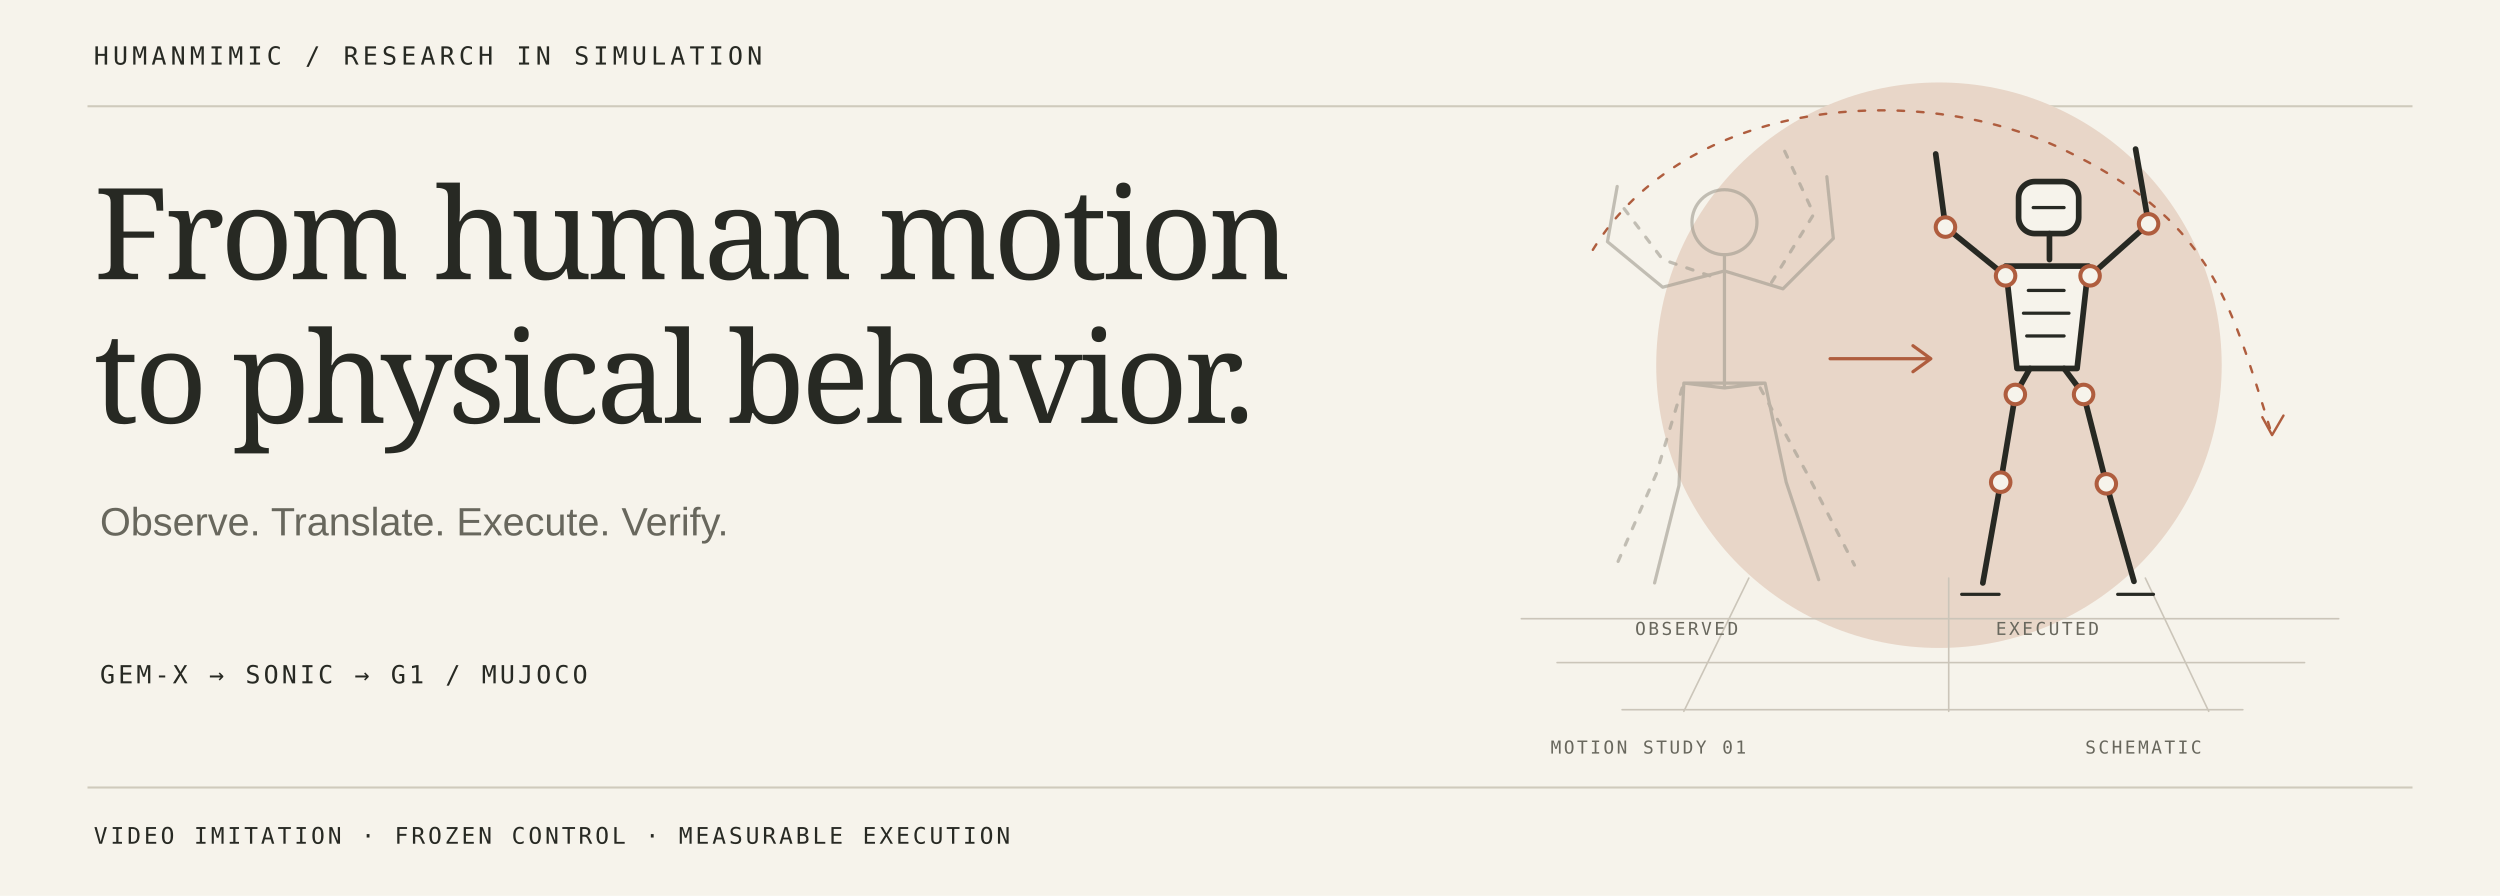
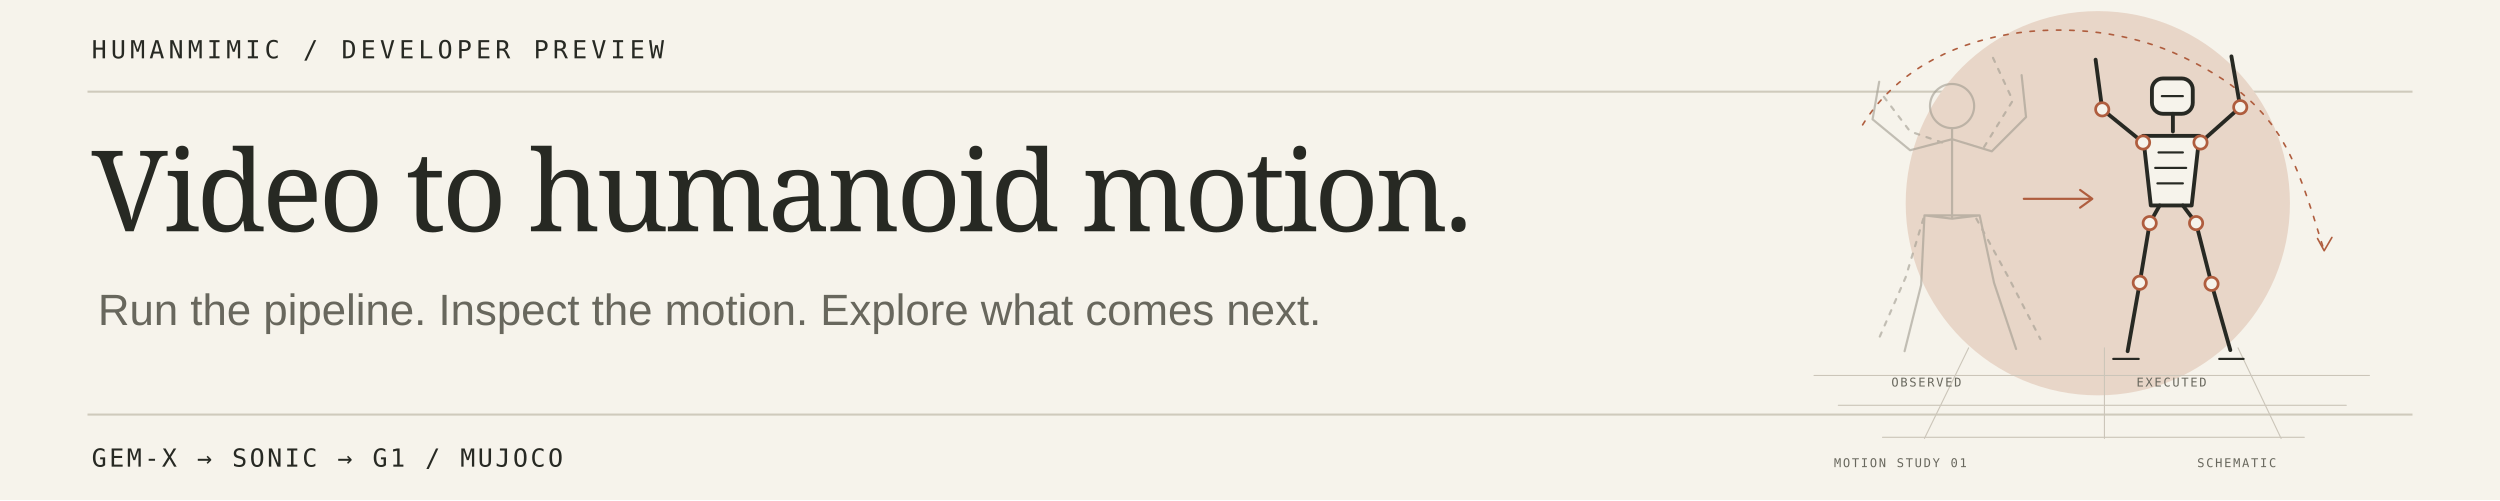
- <svg xmlns="http://www.w3.org/2000/svg" viewBox="0 0 1200 430" role="img" aria-labelledby="title desc">
-   <rect width="1200" height="430" fill="#f6f3eb" />
-   <path d="M42 51H1158M42 378H1158" stroke="#cfcabc" />
+ <svg xmlns="http://www.w3.org/2000/svg" viewBox="0 0 1200 240" role="img" aria-labelledby="title desc">
+   <rect width="1200" height="240" fill="#f6f3eb" />
+   <path d="M42 44H1158M42 199H1158" stroke="#cfcabc" />
  <g fill="#272923">
-     <text x="45" y="31" font-family="monospace" font-size="12" letter-spacing="2">HUMANMIMIC / RESEARCH IN SIMULATION</text>
-     <text x="45" y="134" font-family="Georgia,serif" font-size="61" letter-spacing="-2">From human motion</text>
-     <text x="45" y="203" font-family="Georgia,serif" font-size="61" letter-spacing="-2">to physical behavior.</text>
-     <text x="48" y="257" font-family="Arial,sans-serif" font-size="19" fill="#68675d">Observe. Translate. Execute. Verify.</text>
-     <text x="48" y="328" font-family="monospace" font-size="12" letter-spacing="1.5">GEM-X → SONIC → G1 / MUJOCO</text>
-     <text x="45" y="405" font-family="monospace" font-size="11" letter-spacing="1.4">VIDEO IMITATION · FROZEN CONTROL · MEASURABLE EXECUTION</text>
+     <text x="44" y="28" font-family="monospace" font-size="12" letter-spacing="2">HUMANMIMIC / DEVELOPER PREVIEW</text>
+     <text x="44" y="111" font-family="Georgia,serif" font-size="54" letter-spacing="-1.7">Video to humanoid motion.</text>
+     <text x="47" y="156" font-family="Arial,sans-serif" font-size="21" fill="#68675d">Run the pipeline. Inspect the motion. Explore what comes next.</text>
+     <text x="44" y="224" font-family="monospace" font-size="12" letter-spacing="1.2">GEM-X → SONIC → G1 / MUJOCO</text>
  </g>
-   <g transform="translate(685 -8) scale(.78)">
+   <g transform="translate(840 -27) scale(.53)">
    <g fill="none" stroke-linecap="round" stroke-linejoin="round">
      <circle cx="315" cy="235" r="174" fill="#e8d6c8" stroke="none" />
      <path d="M58 391H561M80 418H540M120 447H502M198 366L158 448M321 366V448M442 366L481 448" stroke="#cbc5b9" stroke-width="1" />
      <path d="M102 164C159 71 301 59 391 102S493 191 520 278" stroke="#af5d3e" stroke-width="1.5" stroke-dasharray="4 8" />
      <path d="M514 267L520 278L527 266" stroke="#af5d3e" stroke-width="1.5" />
      <g stroke="#9f9a8e" stroke-width="2" opacity=".6">
        <circle cx="183" cy="147" r="20" />
        <path d="M183 167L183 249M145 187L183 177L219 188M145 187L111 159L117 125M219 188L250 157L246 119M158 246L208 246M183 249L158 246L155 309L140 369M183 249L208 246L221 307L241 367" />
        <path d="M174 180L145 170L120 137M212 184L238 142L219 101M157 249L141 302L117 357M205 249L234 302L263 358" stroke-dasharray="4 7" />
      </g>
      <g stroke="#272923" stroke-width="3.5">
        <rect x="364" y="122" width="37" height="32" rx="10" fill="#f6f3eb" />
        <path d="M373 138H392" stroke-width="2" />
        <path d="M383 154V170M356 174L407 174L400 237L363 237Z" fill="#f6f3eb" />
        <path d="M356 180L319 150L313 105M408 180L444 148L436 102M371 237L362 253L353 307L342 369M392 237L404 253L418 308L435 368" />
        <path d="M329 376H352M425 376H447M370 189H392M367 203H395M369 217H392" stroke-width="2" />
      </g>
      <g fill="#f6f3eb" stroke="#af5d3e" stroke-width="2.5">
        <circle cx="356" cy="180" r="6" />
        <circle cx="408" cy="180" r="6" />
        <circle cx="319" cy="150" r="6" />
        <circle cx="444" cy="148" r="6" />
        <circle cx="353" cy="307" r="6" />
        <circle cx="418" cy="308" r="6" />
        <circle cx="362" cy="253" r="6" />
        <circle cx="404" cy="253" r="6" />
      </g>
      <path d="M248 231H309M299 223L310 231L299 239" stroke="#af5d3e" stroke-width="2" />
    </g>
    <g font-family="monospace" font-size="11" letter-spacing="1.5" fill="#68675d">
      <text x="128" y="401">OBSERVED</text>
      <text x="350" y="401">EXECUTED</text>
      <text x="76" y="474">MOTION STUDY 01</text>
      <text x="405" y="474">SCHEMATIC</text>
    </g>
  </g>
</svg>
